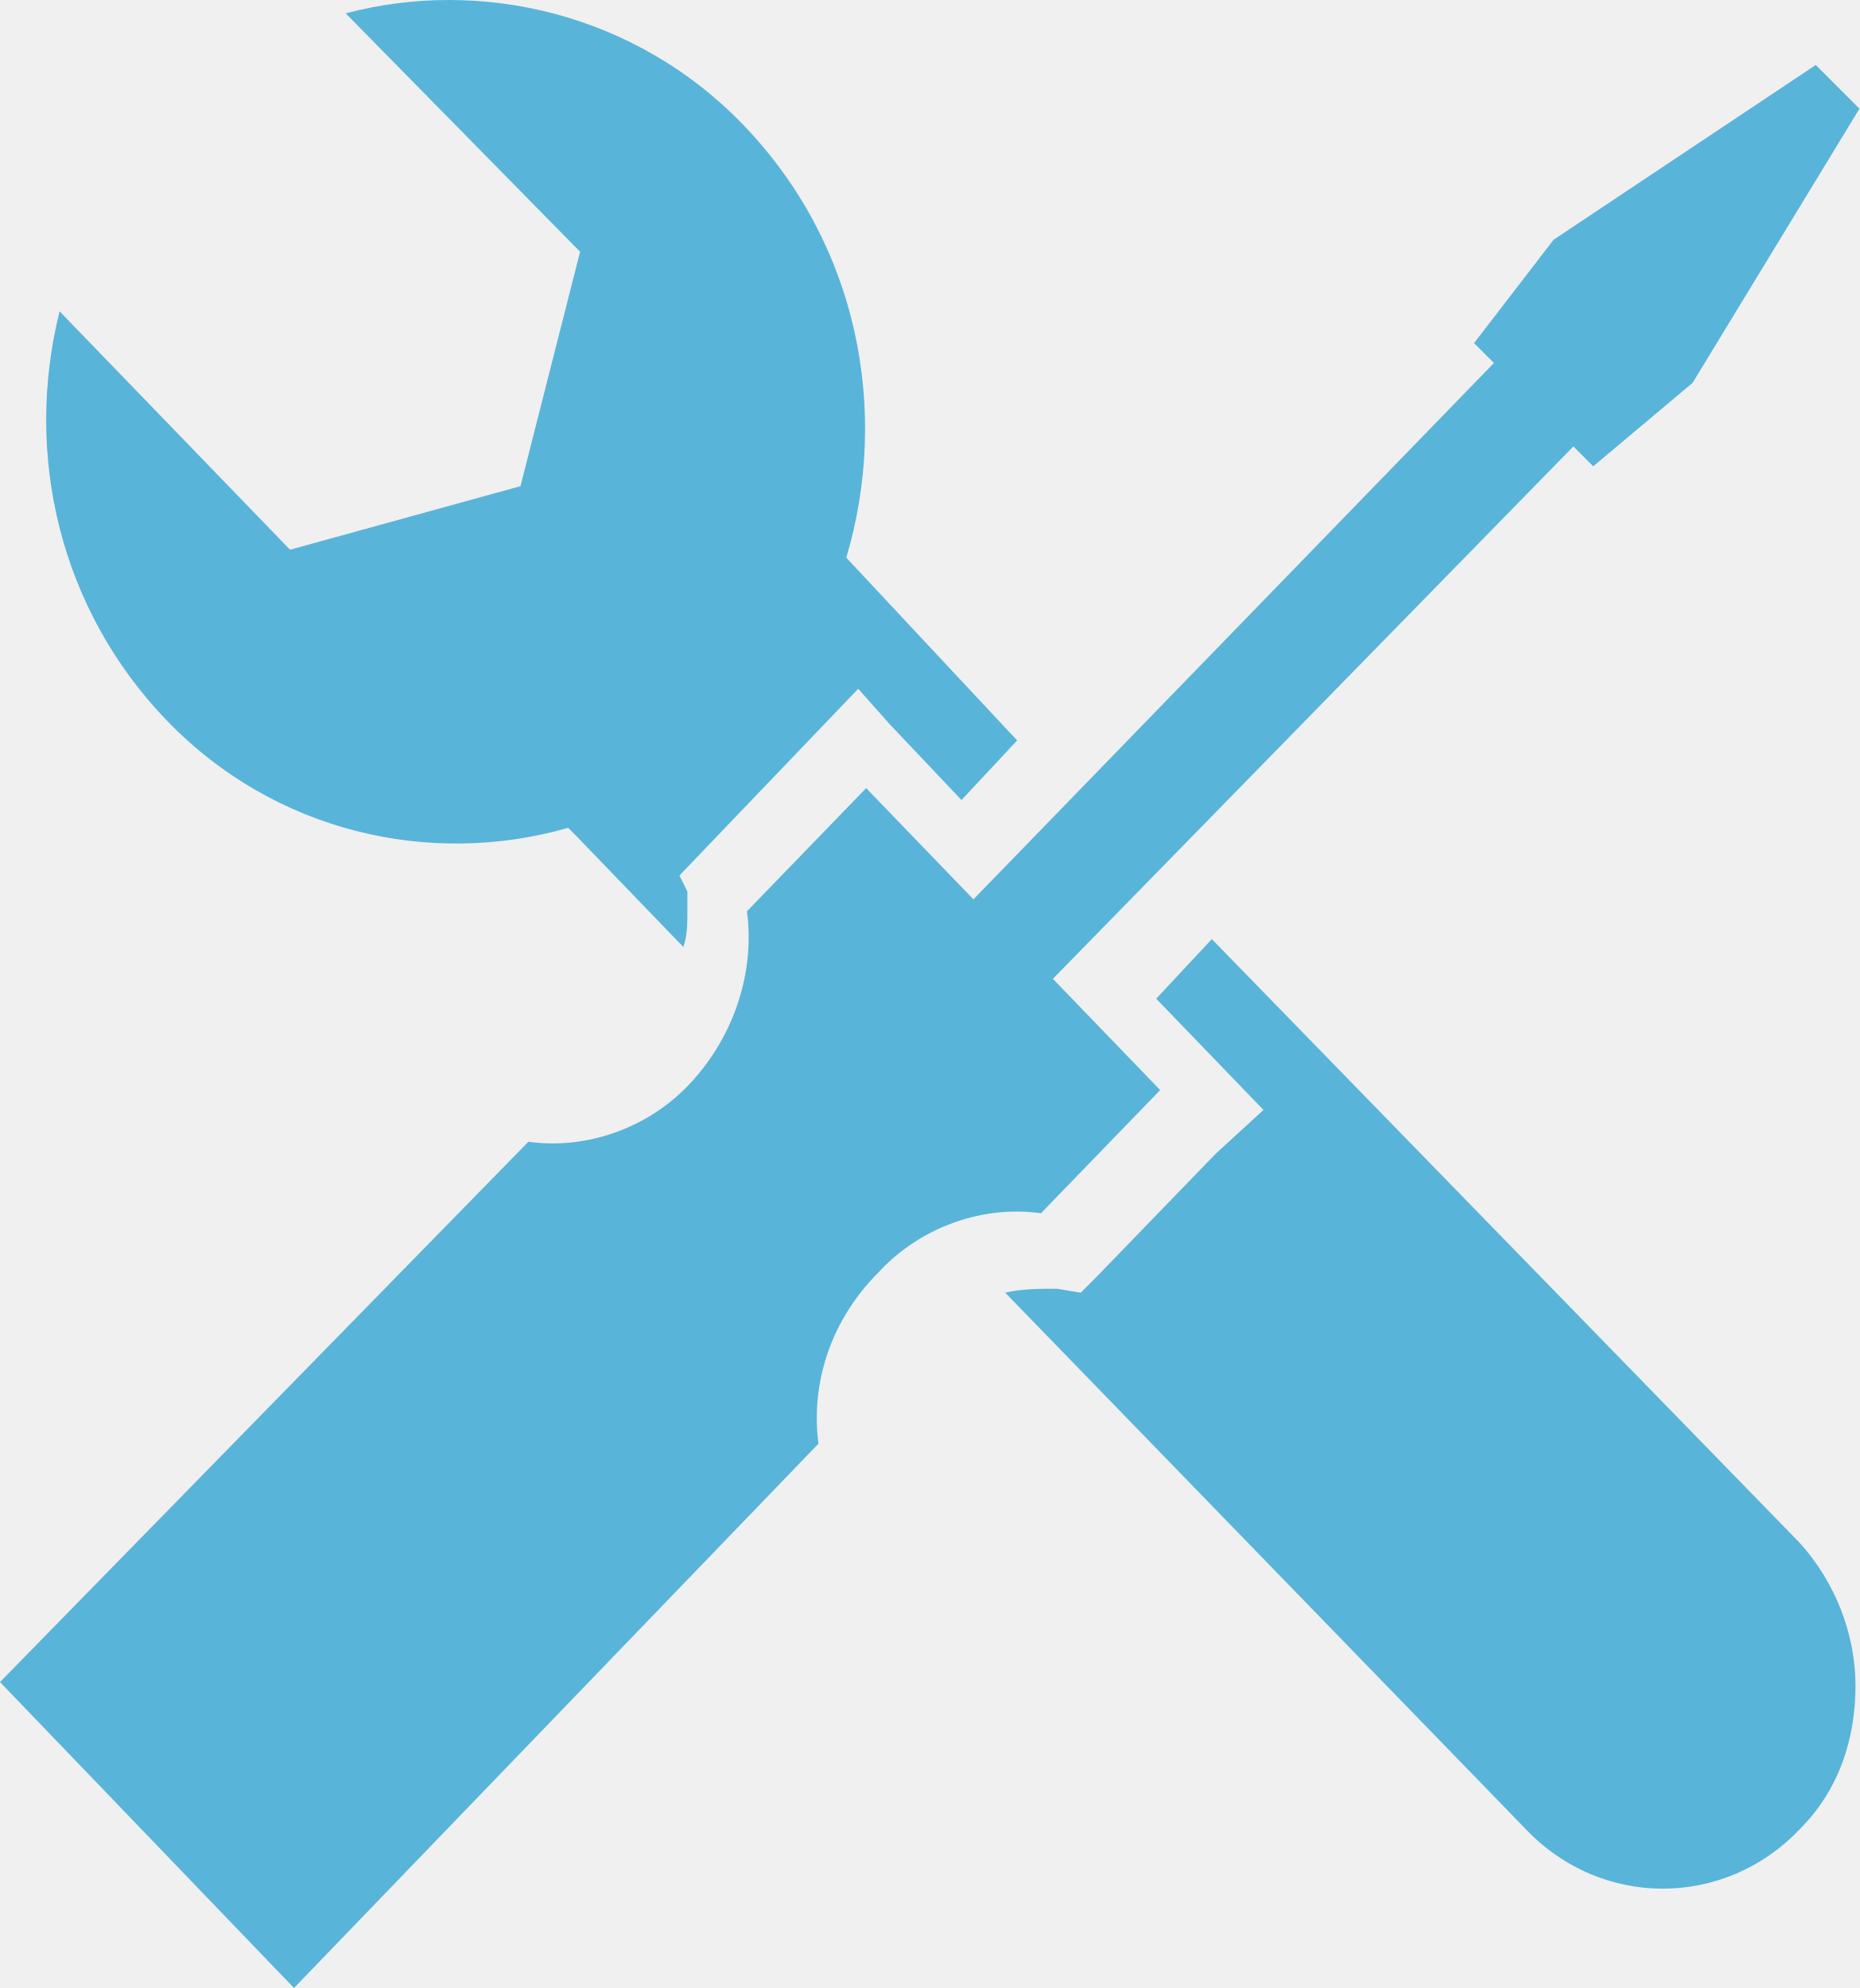
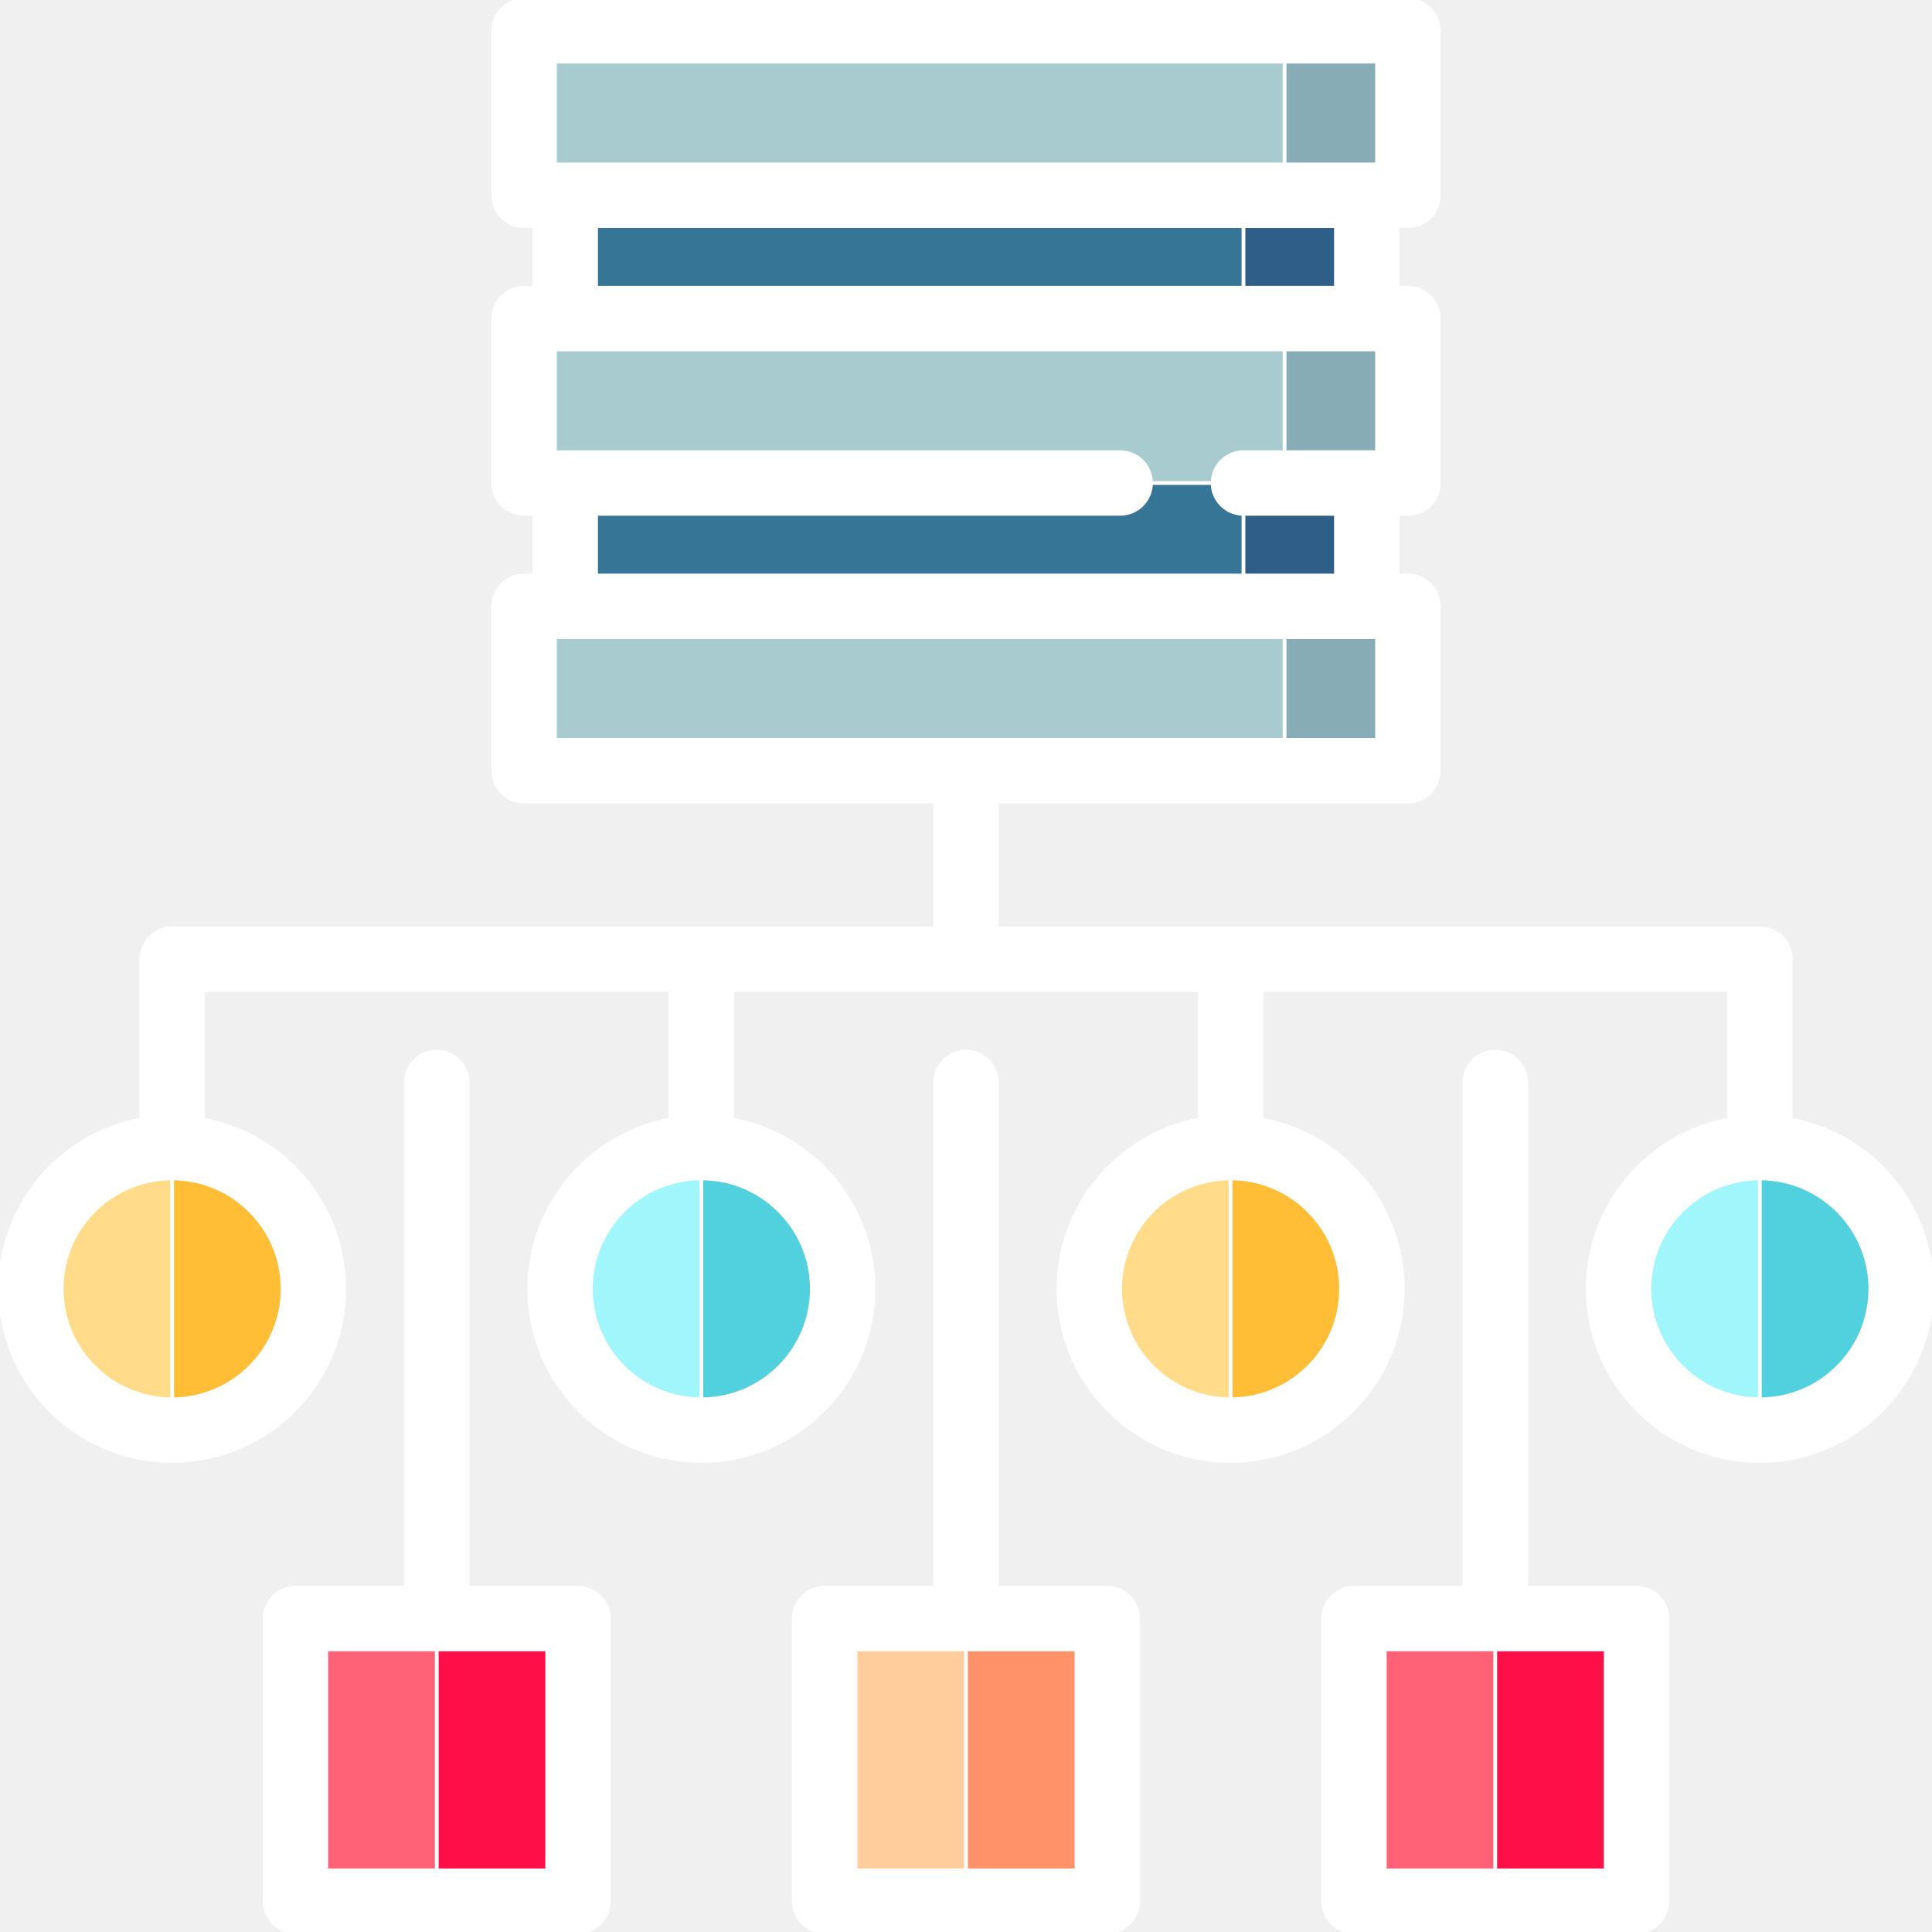
- <svg xmlns="http://www.w3.org/2000/svg" width="46.8" height="50.036" fill="#59b4d9">
-   <path d="M39.6 11.236l.5.5 2.5-2.1 4.2-6.9-1.1-1.1-6.6 4.4-2 2.6.5.5-13.1 13.5-2.7-2.8-3 3.1c.2 1.5-.3 3.1-1.4 4.3s-2.7 1.7-4.1 1.5L0 42.336l7.4 7.7 13.2-13.7c-.2-1.5.3-3.1 1.5-4.3 1.1-1.2 2.7-1.7 4.1-1.5l3-3.1-2.7-2.8zm-1.2 34.8c1.9 2 5 2 6.9 0 1-1 1.4-2.3 1.4-3.6s-.5-2.6-1.4-3.6l-14.8-15.2-1.4 1.5 2.7 2.8-1.2 1.1-3 3.1-.4.4-.6-.1c-.4 0-.9 0-1.3.1zm-19.7-42.9c-2.7-2.8-6.6-3.7-10-2.8l5.9 6-1.5 5.9-5.8 1.6-5.8-6c-.9 3.6 0 7.5 2.7 10.3s6.6 3.7 10.1 2.7l.2.2 2.7 2.8c.1-.3.1-.6.1-.9v-.5l-.2-.4 4.5-4.7.8.9 1.8 1.9 1.4-1.5-4.3-4.6c1.1-3.7.3-7.9-2.6-10.9z" />
+ <svg xmlns="http://www.w3.org/2000/svg" version="1.1" id="Layer_1" viewBox="0 0 512 512" xml:space="preserve" width="256px" height="256px" fill="#ffffff" stroke="#ffffff">
+   <g id="SVGRepo_bgCarrier" stroke-width="0" />
+   <g id="SVGRepo_tracerCarrier" stroke-linecap="round" stroke-linejoin="round" />
+   <g id="SVGRepo_iconCarrier">
+     <polygon style="fill:#2F5E88;" points="329.532,29.957 307.745,106.213 329.532,182.468 362.213,182.468 362.213,29.957 " />
+     <rect x="149.787" y="29.957" style="fill:#367596;" width="179.745" height="152.511" />
+     <polygon style="fill:#88ACB5;" points="340.426,160.681 318.638,182.468 340.426,204.255 373.106,204.255 373.106,160.681 " />
+     <rect x="138.894" y="160.681" style="fill:#A7CBCF;" width="201.532" height="43.574" />
+     <polygon style="fill:#88ACB5;" points="340.426,8.17 318.638,29.957 340.426,51.745 373.106,51.745 373.106,8.17 " />
+     <rect x="138.894" y="8.17" style="fill:#A7CBCF;" width="201.532" height="43.574" />
+     <polygon style="fill:#88ACB5;" points="340.426,84.426 318.638,106.213 340.426,128 373.106,128 373.106,84.426 " />
+     <rect x="138.894" y="84.426" style="fill:#A7CBCF;" width="201.532" height="43.574" />
+     <path style="fill:#FFBE35;" d="M45.622,304.117l-21.787,37.441l21.787,37.452c20.687,0,37.452-16.765,37.452-37.452 C83.075,320.882,66.309,304.117,45.622,304.117z" />
+     <path style="fill:#FFDB8A;" d="M45.622,304.117v74.894c-20.687,0-37.452-16.765-37.452-37.452 C8.17,320.882,24.935,304.117,45.622,304.117z" />
+     <polygon style="fill:#FF0F47;" points="153.197,428.936 153.197,503.83 115.745,503.83 98.729,466.383 115.745,428.936 " />
+     <rect x="78.303" y="428.936" style="fill:#FF6176;" width="37.441" height="74.894" />
+     <path style="fill:#50D1DD;" d="M185.867,304.117l-21.787,37.441l21.787,37.452c20.687,0,37.452-16.765,37.452-37.452 C223.319,320.882,206.554,304.117,185.867,304.117z" />
+     <path style="fill:#A0F6FA;" d="M185.867,304.117v74.894c-20.687,0-37.452-16.765-37.452-37.452 C148.415,320.882,165.18,304.117,185.867,304.117z" />
+     <path style="fill:#FFBE35;" d="M326.122,304.117l-21.787,37.441l21.787,37.452c20.687,0,37.452-16.765,37.452-37.452 C363.574,320.882,346.809,304.117,326.122,304.117z" />
+     <path style="fill:#FFDB8A;" d="M326.122,304.117v74.894c-20.687,0-37.452-16.765-37.452-37.452 C288.67,320.882,305.435,304.117,326.122,304.117z" />
+     <path style="fill:#50D1DD;" d="M466.378,304.117l-21.787,37.441l21.787,37.452c20.687,0,37.452-16.765,37.452-37.452 C503.83,320.882,487.064,304.117,466.378,304.117z" />
+     <path style="fill:#A0F6FA;" d="M466.378,304.117v74.894c-20.687,0-37.452-16.765-37.452-37.452 C428.925,320.882,445.691,304.117,466.378,304.117z" />
+     <polygon style="fill:#FF9269;" points="293.447,428.936 293.447,503.83 256,503.83 238.979,466.383 256,428.936 " />
+     <rect x="218.548" y="428.936" style="fill:#FFCD9C;" width="37.447" height="74.894" />
+     <polygon style="fill:#FF0F47;" points="433.702,428.936 433.702,503.83 396.255,503.83 379.234,466.383 396.255,428.936 " />
+     <rect x="358.803" y="428.936" style="fill:#FF6176;" width="37.447" height="74.894" />
+     <path d="M474.553,296.69v-42.506c0-4.512-3.657-8.17-8.17-8.17H264.17v-33.588h108.936c4.513,0,8.17-3.658,8.17-8.17v-43.574 c0-4.512-3.657-8.17-8.17-8.17h-2.723v-16.34h2.723c4.513,0,8.17-3.658,8.17-8.17V84.426c0-4.512-3.657-8.17-8.17-8.17h-2.723 v-16.34h2.723c4.513,0,8.17-3.658,8.17-8.17V8.17c0-4.512-3.657-8.17-8.17-8.17H138.894c-4.512,0-8.17,3.658-8.17,8.17v43.574 c0,4.512,3.658,8.17,8.17,8.17h2.723v16.34h-2.723c-4.512,0-8.17,3.658-8.17,8.17V128c0,4.512,3.658,8.17,8.17,8.17h2.723v16.34 h-2.723c-4.512,0-8.17,3.658-8.17,8.17v43.574c0,4.512,3.658,8.17,8.17,8.17H247.83v33.588H45.617c-4.512,0-8.17,3.658-8.17,8.17 v42.506C16.181,300.554,0,319.197,0,341.561c0,25.153,20.464,45.617,45.617,45.617s45.617-20.464,45.617-45.617 c0-22.363-16.181-41.007-37.447-44.87v-34.336h123.915v34.336c-21.265,3.863-37.447,22.506-37.447,44.87 c0,25.153,20.464,45.617,45.617,45.617s45.617-20.464,45.617-45.617c0-22.363-16.181-41.007-37.447-44.87v-34.336h123.915v34.336 c-21.265,3.863-37.447,22.506-37.447,44.87c0,25.153,20.464,45.617,45.617,45.617s45.617-20.464,45.617-45.617 c0-22.363-16.181-41.007-37.447-44.87v-34.336h123.915v34.336c-21.265,3.863-37.447,22.506-37.447,44.87 c0,25.153,20.464,45.617,45.617,45.617S512,366.713,512,341.561C512,319.197,495.819,300.554,474.553,296.69z M147.064,16.34 h217.872v27.234H147.064V16.34z M157.957,59.915h196.085v16.34H157.957V59.915z M157.957,136.17h138.894 c4.513,0,8.17-3.658,8.17-8.17c0-4.512-3.657-8.17-8.17-8.17H147.064V92.596h217.872v27.234h-35.404c-4.513,0-8.17,3.658-8.17,8.17 c0,4.512,3.657,8.17,8.17,8.17h24.511v16.34H157.957V136.17z M147.064,168.851h217.872v27.234H147.064V168.851z M74.894,341.561 c0,16.143-13.133,29.277-29.277,29.277S16.34,357.703,16.34,341.561s13.133-29.277,29.277-29.277S74.894,325.417,74.894,341.561z M215.149,341.561c0,16.143-13.133,29.277-29.277,29.277s-29.277-13.133-29.277-29.277s13.133-29.277,29.277-29.277 S215.149,325.417,215.149,341.561z M355.404,341.561c0,16.143-13.133,29.277-29.277,29.277s-29.277-13.134-29.277-29.277 s13.133-29.277,29.277-29.277S355.404,325.417,355.404,341.561z M466.383,370.837c-16.143,0-29.277-13.133-29.277-29.277 s13.133-29.277,29.277-29.277s29.277,13.133,29.277,29.277S482.526,370.837,466.383,370.837z" />
+     <path d="M153.191,420.766h-29.277V286.865c0-4.512-3.658-8.17-8.17-8.17c-4.512,0-8.17,3.658-8.17,8.17v133.901H78.298 c-4.512,0-8.17,3.658-8.17,8.17v74.894c0,4.512,3.658,8.17,8.17,8.17h74.894c4.512,0,8.17-3.658,8.17-8.17v-74.894 C161.362,424.424,157.704,420.766,153.191,420.766z M145.021,495.66H86.468v-58.553h58.553V495.66z" />
+     <path d="M293.447,420.766H264.17V286.865c0-4.512-3.657-8.17-8.17-8.17c-4.512,0-8.17,3.658-8.17,8.17v133.901h-29.277 c-4.512,0-8.17,3.658-8.17,8.17v74.894c0,4.512,3.658,8.17,8.17,8.17h74.894c4.513,0,8.17-3.658,8.17-8.17v-74.894 C301.617,424.424,297.96,420.766,293.447,420.766z M285.277,495.66h-58.553v-58.553h58.553V495.66z" />
+     <path d="M433.702,420.766h-29.277V286.865c0-4.512-3.657-8.17-8.17-8.17c-4.513,0-8.17,3.658-8.17,8.17v133.901h-29.277 c-4.513,0-8.17,3.658-8.17,8.17v74.894c0,4.512,3.657,8.17,8.17,8.17h74.894c4.513,0,8.17-3.658,8.17-8.17v-74.894 C441.872,424.424,438.215,420.766,433.702,420.766z M425.532,495.66h-58.553v-58.553h58.553V495.66z" />
+   </g>
</svg>
